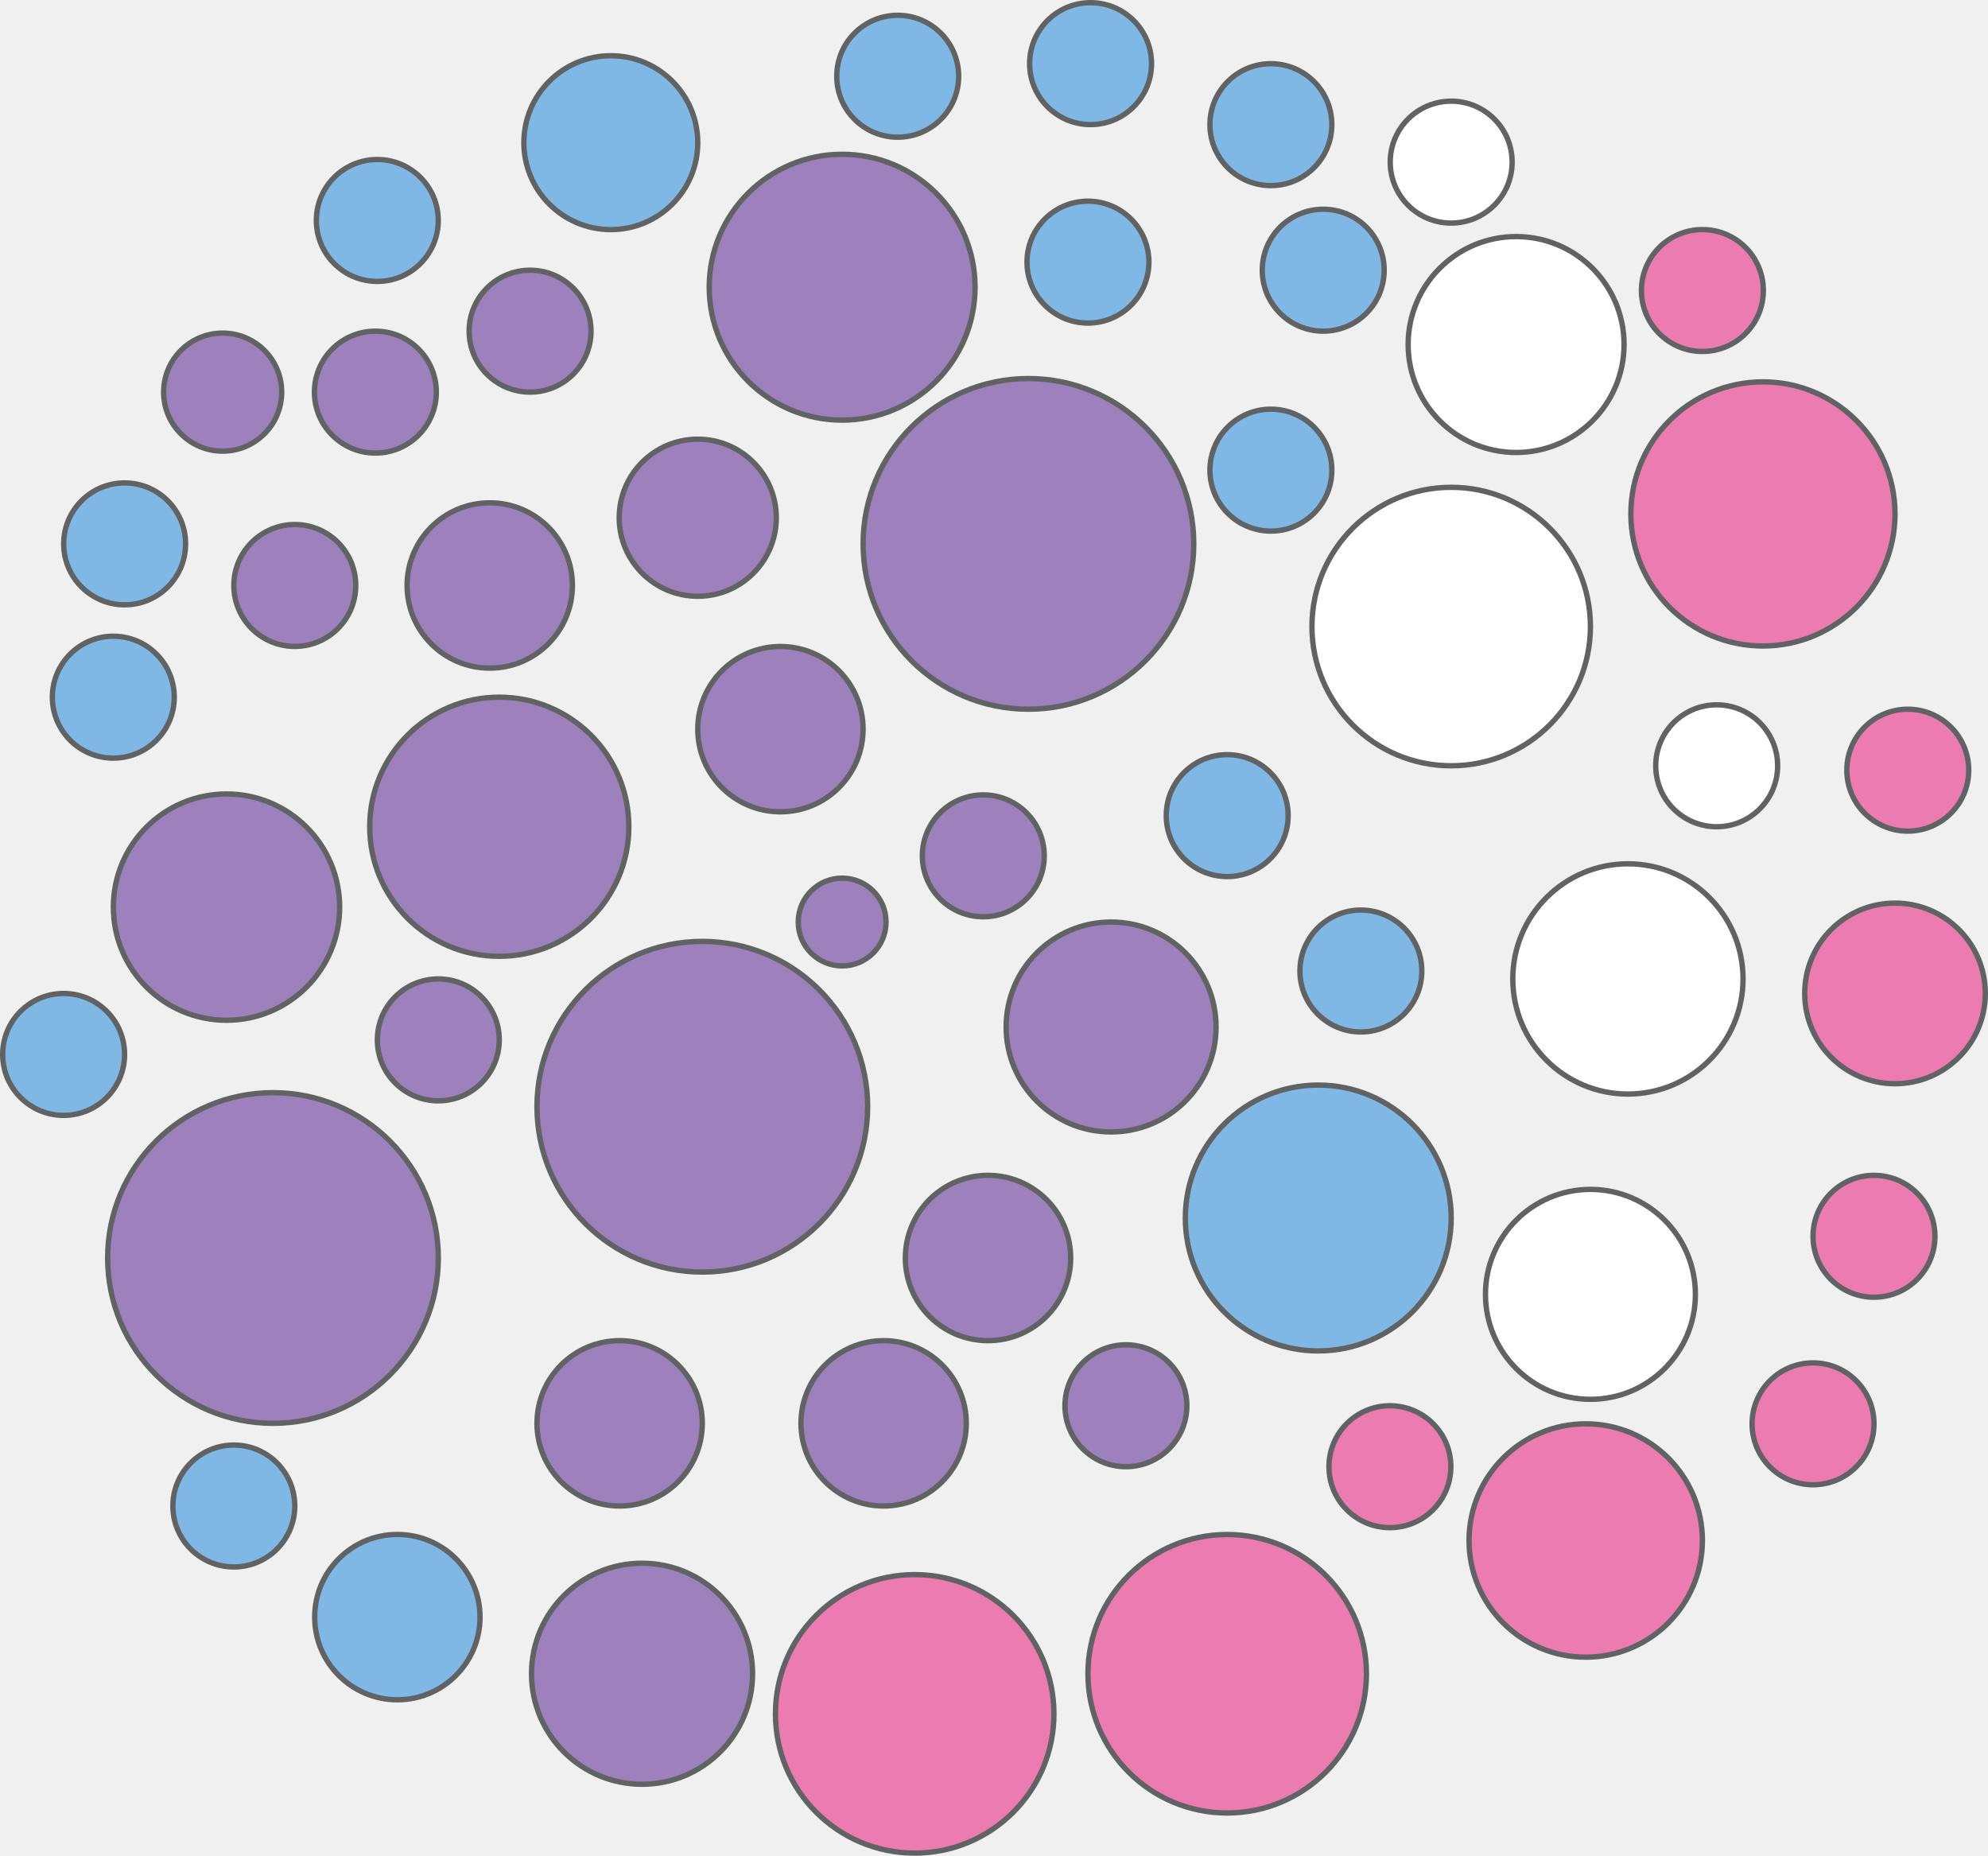
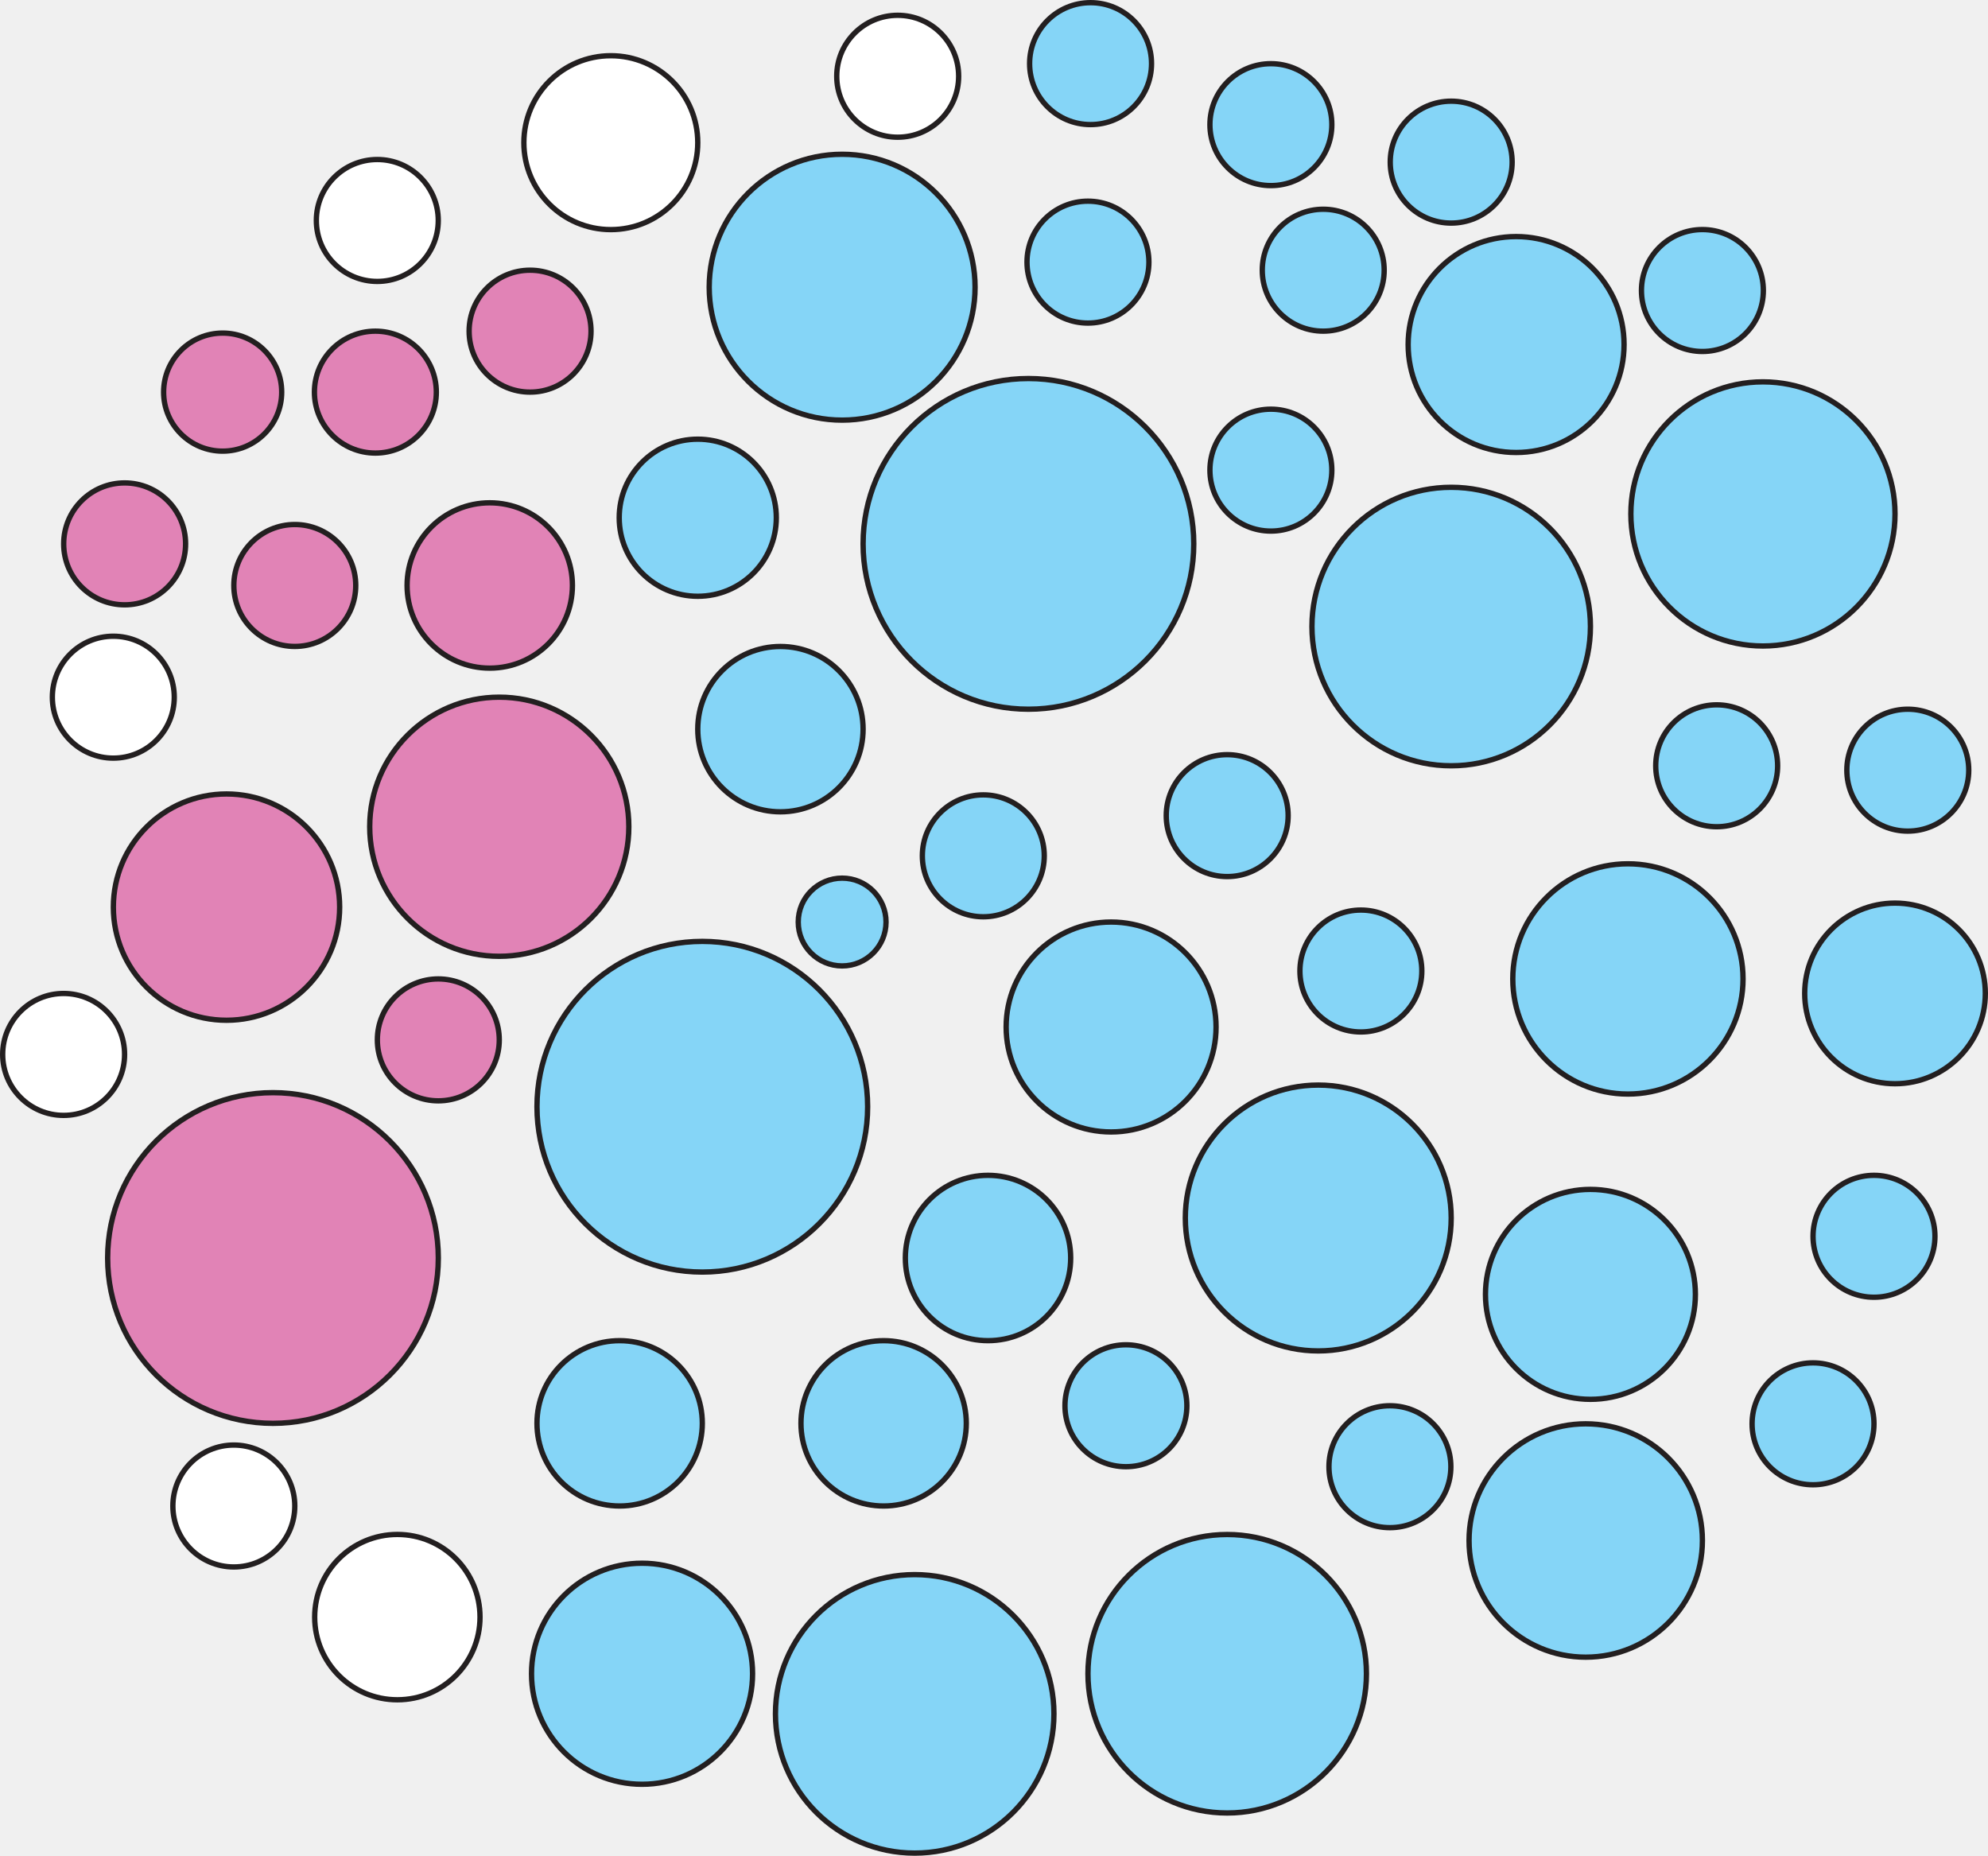
<svg xmlns="http://www.w3.org/2000/svg" id="Layer_1" data-name="Layer 1" viewBox="0 0 371.78 347.05">
  <defs>
-     <style>.cls-1{fill:#9c81bc;}.cls-1,.cls-2,.cls-3,.cls-4{stroke:#616264;stroke-miterlimit:10;}.cls-2{fill:#7fb8e4;}.cls-3{fill:#ec7bb0;}.cls-4{fill:#fff;}</style>
+     <style>.cls-1{fill:#e183b6;}.cls-1,.cls-2,.cls-3{stroke:#231f20;stroke-miterlimit:10;}.cls-2{fill:#85d5f7;}.cls-3{fill:#fff;}</style>
  </defs>
  <circle class="cls-1" cx="42.36" cy="169.64" r="21.16" />
-   <circle class="cls-1" cx="130.49" cy="96.82" r="14.69" />
+   <circle class="cls-2" cx="130.49" cy="96.82" r="14.69" />
  <circle class="cls-1" cx="93.37" cy="154.61" r="24.23" />
  <circle class="cls-1" cx="51.05" cy="235.26" r="30.92" />
-   <circle class="cls-1" cx="131.34" cy="206.97" r="30.92" />
-   <circle class="cls-1" cx="145.95" cy="136.36" r="15.46" />
-   <circle class="cls-1" cx="165.25" cy="266.18" r="15.46" />
-   <circle class="cls-1" cx="184.77" cy="235.26" r="15.46" />
-   <circle class="cls-2" cx="74.31" cy="302.42" r="15.46" />
-   <circle class="cls-1" cx="115.88" cy="266.18" r="15.46" />
-   <circle class="cls-1" cx="207.79" cy="192.06" r="19.63" />
-   <circle class="cls-1" cx="192.33" cy="101.71" r="30.92" />
-   <circle class="cls-1" cx="120.07" cy="313.01" r="20.67" />
-   <circle class="cls-1" cx="210.56" cy="262.89" r="11.4" />
+   <circle class="cls-2" cx="131.34" cy="206.97" r="30.92" />
+   <circle class="cls-2" cx="145.95" cy="136.36" r="15.46" />
+   <circle class="cls-2" cx="165.25" cy="266.18" r="15.46" />
+   <circle class="cls-2" cx="184.77" cy="235.26" r="15.46" />
+   <circle class="cls-3" cx="74.31" cy="302.42" r="15.46" />
+   <circle class="cls-2" cx="115.88" cy="266.18" r="15.46" />
+   <circle class="cls-2" cx="207.79" cy="192.06" r="19.63" />
+   <circle class="cls-2" cx="192.33" cy="101.71" r="30.92" />
+   <circle class="cls-2" cx="120.07" cy="313.01" r="20.67" />
+   <circle class="cls-2" cx="210.56" cy="262.89" r="11.4" />
  <circle class="cls-2" cx="246.53" cy="227.78" r="24.86" />
-   <circle class="cls-3" cx="229.5" cy="313.01" r="26.04" />
-   <circle class="cls-4" cx="271.39" cy="117.17" r="26.04" />
+   <circle class="cls-2" cx="229.5" cy="313.01" r="26.04" />
+   <circle class="cls-2" cx="271.39" cy="117.17" r="26.04" />
  <circle class="cls-2" cx="254.5" cy="181.59" r="11.4" />
-   <circle class="cls-3" cx="259.93" cy="274.29" r="11.4" />
-   <circle class="cls-4" cx="304.44" cy="183.07" r="21.53" />
-   <circle class="cls-3" cx="171.06" cy="320.51" r="26.04" />
-   <circle class="cls-1" cx="183.89" cy="160.05" r="11.4" />
+   <circle class="cls-2" cx="259.93" cy="274.29" r="11.4" />
+   <circle class="cls-2" cx="304.44" cy="183.07" r="21.53" />
+   <circle class="cls-2" cx="171.06" cy="320.51" r="26.04" />
+   <circle class="cls-2" cx="183.89" cy="160.05" r="11.4" />
  <circle class="cls-2" cx="229.5" cy="152.53" r="11.4" />
  <circle class="cls-1" cx="91.59" cy="109.49" r="15.46" />
-   <circle class="cls-4" cx="297.43" cy="242.06" r="19.63" />
-   <circle class="cls-2" cx="114.23" cy="26.68" r="16.26" />
-   <circle class="cls-1" cx="157.49" cy="53.71" r="24.86" />
-   <circle class="cls-2" cx="167.88" cy="14.26" r="11.4" />
+   <circle class="cls-2" cx="297.43" cy="242.06" r="19.63" />
+   <circle class="cls-3" cx="114.23" cy="26.68" r="16.26" />
+   <circle class="cls-2" cx="157.49" cy="53.71" r="24.86" />
+   <circle class="cls-3" cx="167.88" cy="14.26" r="11.4" />
  <circle class="cls-2" cx="237.67" cy="23.31" r="11.4" />
  <circle class="cls-2" cx="237.67" cy="87.92" r="11.4" />
-   <circle class="cls-4" cx="321.04" cy="143.21" r="11.4" />
+   <circle class="cls-2" cx="321.04" cy="143.21" r="11.4" />
  <circle class="cls-1" cx="99.13" cy="61.93" r="11.4" />
  <circle class="cls-1" cx="55.13" cy="109.49" r="11.4" />
  <circle class="cls-1" cx="70.2" cy="73.33" r="11.4" />
-   <circle class="cls-2" cx="43.73" cy="281.64" r="11.4" />
+   <circle class="cls-3" cx="43.73" cy="281.64" r="11.4" />
  <circle class="cls-1" cx="81.97" cy="194.47" r="11.4" />
-   <circle class="cls-3" cx="296.55" cy="288.09" r="21.82" />
-   <circle class="cls-4" cx="283.53" cy="64.43" r="20.19" />
-   <circle class="cls-3" cx="329.69" cy="96.11" r="24.7" />
-   <circle class="cls-3" cx="354.39" cy="185.78" r="16.89" />
-   <circle class="cls-3" cx="356.78" cy="144.03" r="11.4" />
-   <circle class="cls-3" cx="350.46" cy="231.2" r="11.4" />
-   <circle class="cls-3" cx="339.06" cy="266.27" r="11.4" />
-   <circle class="cls-2" cx="11.9" cy="197.19" r="11.4" />
+   <circle class="cls-2" cx="296.55" cy="288.09" r="21.82" />
+   <circle class="cls-2" cx="283.53" cy="64.43" r="20.19" />
+   <circle class="cls-2" cx="329.69" cy="96.11" r="24.7" />
+   <circle class="cls-2" cx="354.39" cy="185.78" r="16.89" />
+   <circle class="cls-2" cx="356.78" cy="144.03" r="11.4" />
+   <circle class="cls-2" cx="350.46" cy="231.2" r="11.4" />
+   <circle class="cls-2" cx="339.06" cy="266.27" r="11.4" />
+   <circle class="cls-3" cx="11.9" cy="197.19" r="11.4" />
  <circle class="cls-2" cx="203.46" cy="49.02" r="11.4" />
  <circle class="cls-2" cx="203.95" cy="11.9" r="11.4" />
-   <circle class="cls-4" cx="271.39" cy="30.32" r="11.4" />
-   <circle class="cls-3" cx="318.37" cy="54.33" r="11.4" />
+   <circle class="cls-2" cx="271.39" cy="30.32" r="11.4" />
+   <circle class="cls-2" cx="318.37" cy="54.33" r="11.4" />
  <circle class="cls-1" cx="41.64" cy="73.33" r="11.04" />
  <circle class="cls-2" cx="247.46" cy="50.53" r="11.4" />
-   <circle class="cls-2" cx="21.19" cy="130.38" r="11.4" />
-   <circle class="cls-2" cx="70.56" cy="41.23" r="11.4" />
-   <circle class="cls-2" cx="23.31" cy="101.71" r="11.4" />
-   <circle class="cls-1" cx="157.49" cy="172.43" r="8.21" />
+   <circle class="cls-3" cx="21.19" cy="130.38" r="11.4" />
+   <circle class="cls-3" cx="70.56" cy="41.23" r="11.4" />
+   <circle class="cls-1" cx="23.31" cy="101.71" r="11.4" />
+   <circle class="cls-2" cx="157.49" cy="172.43" r="8.21" />
</svg>
